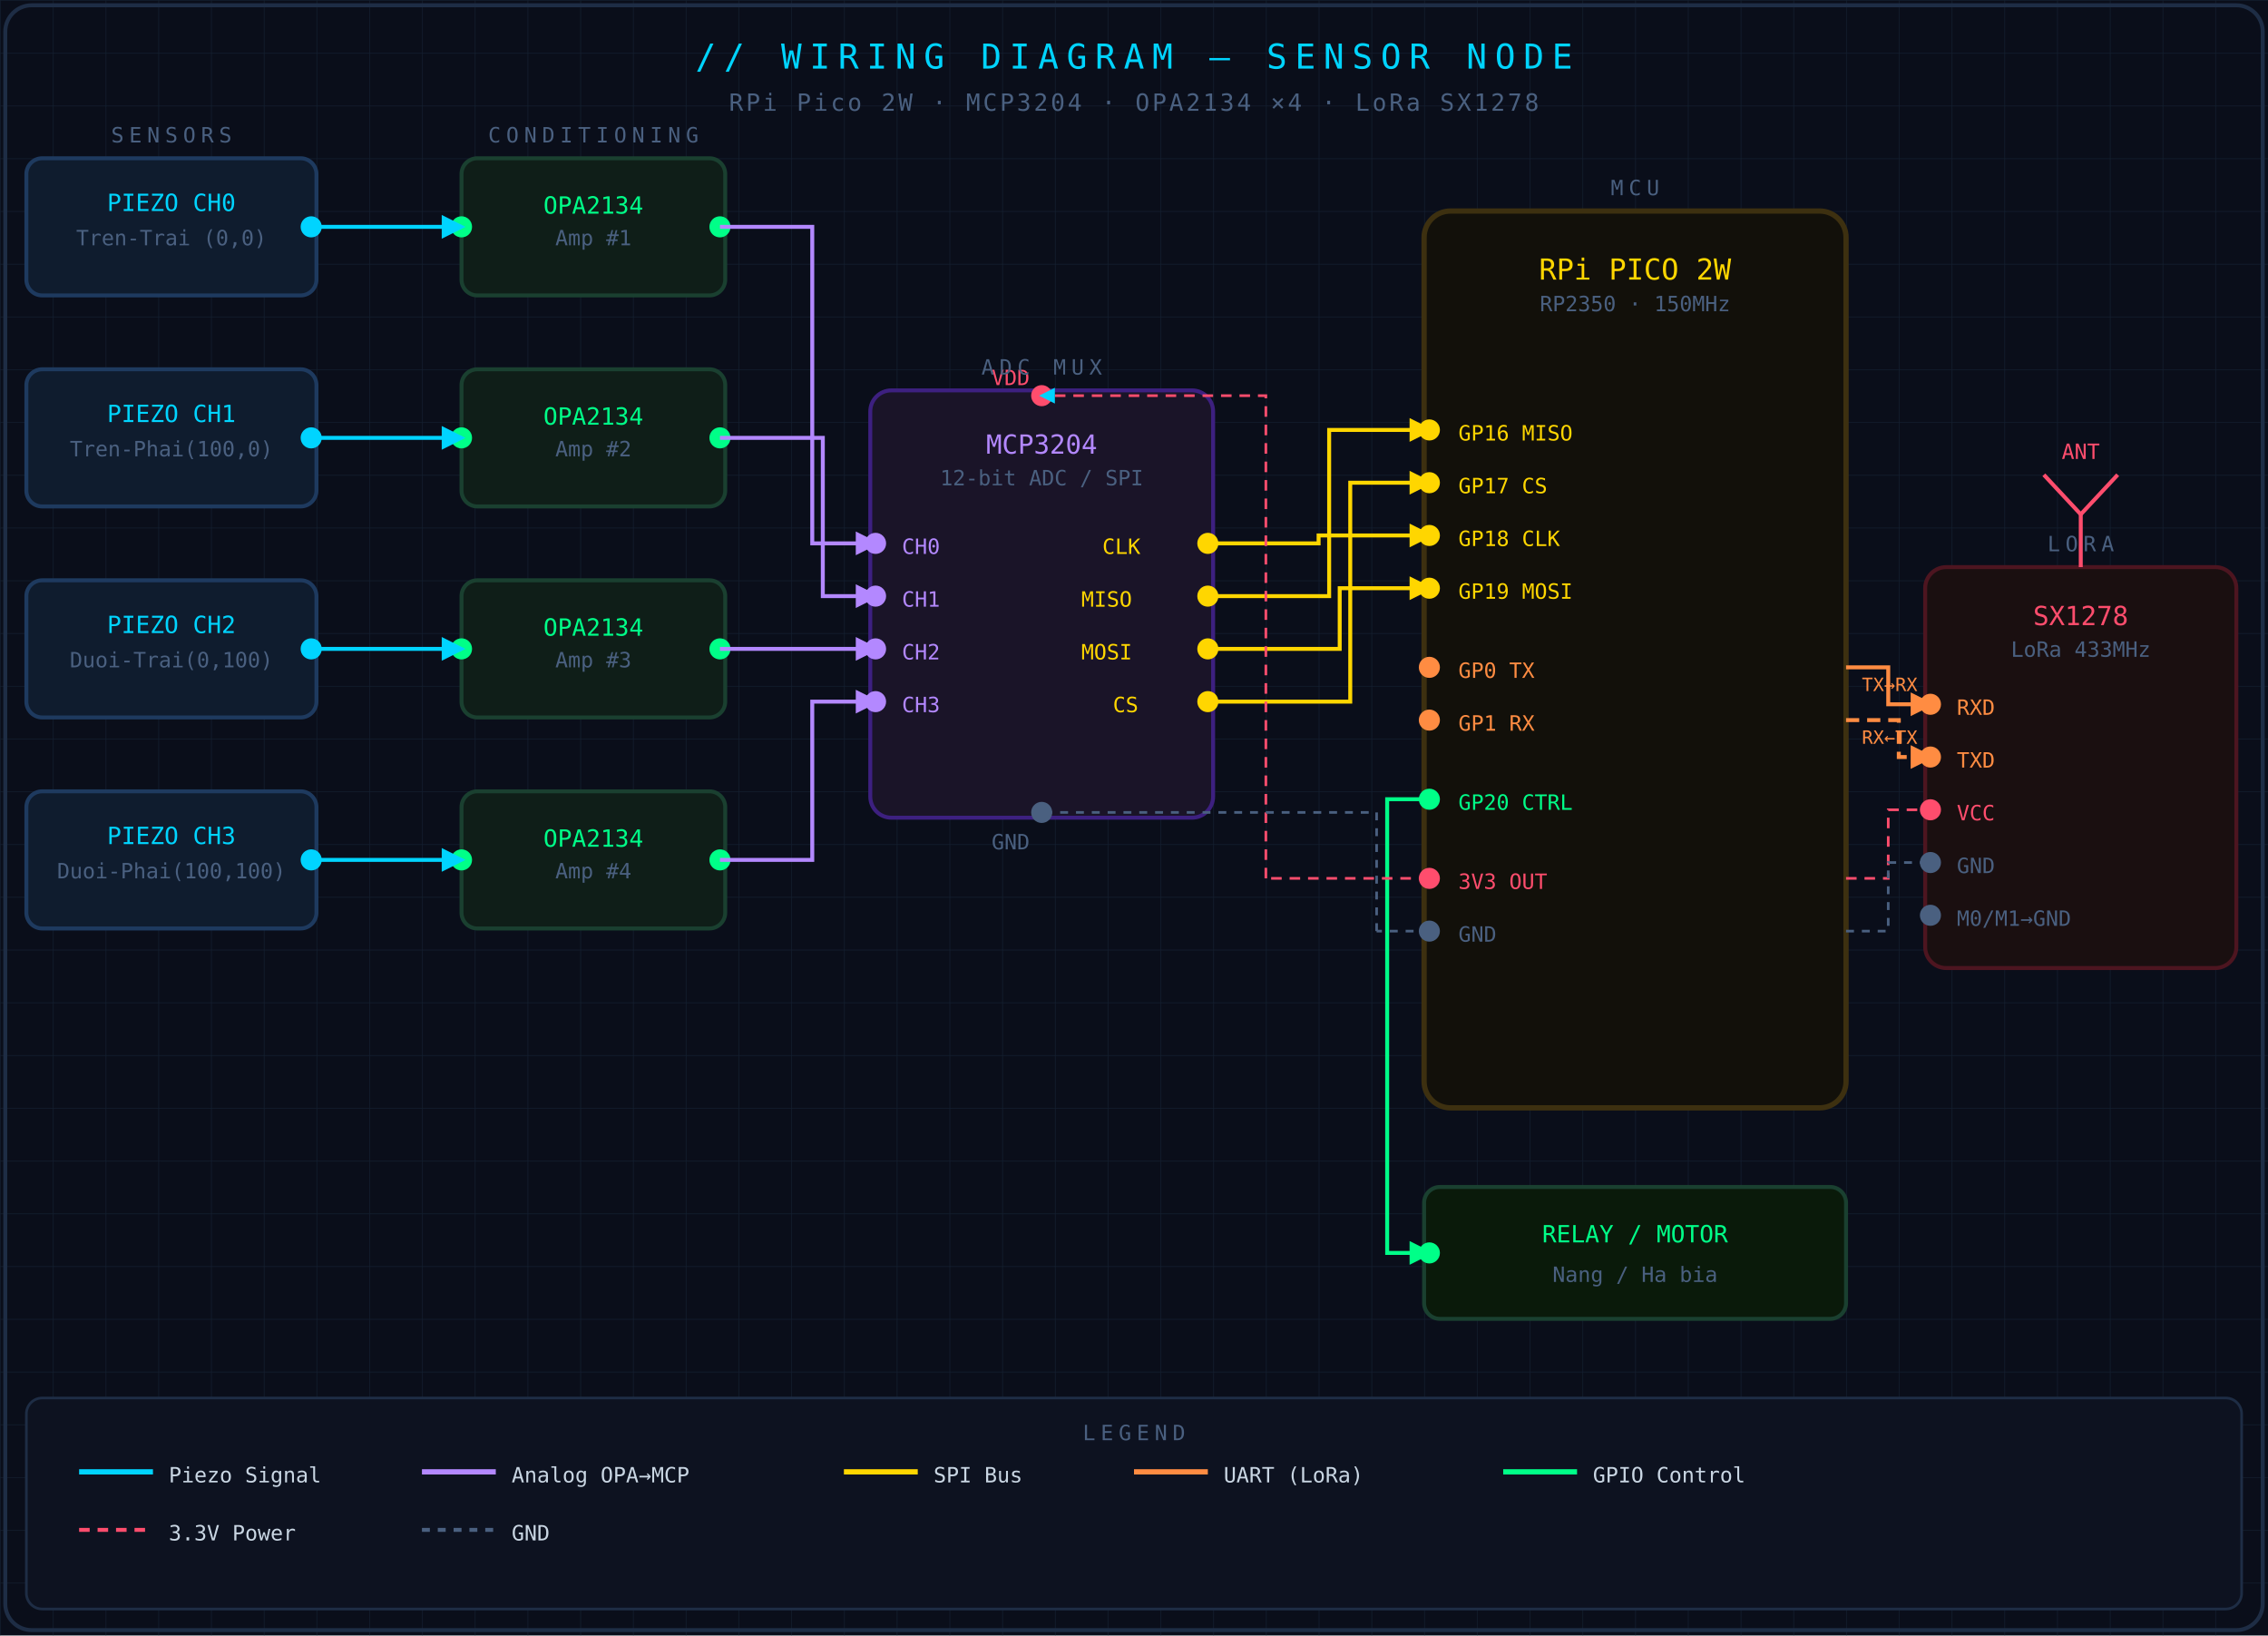
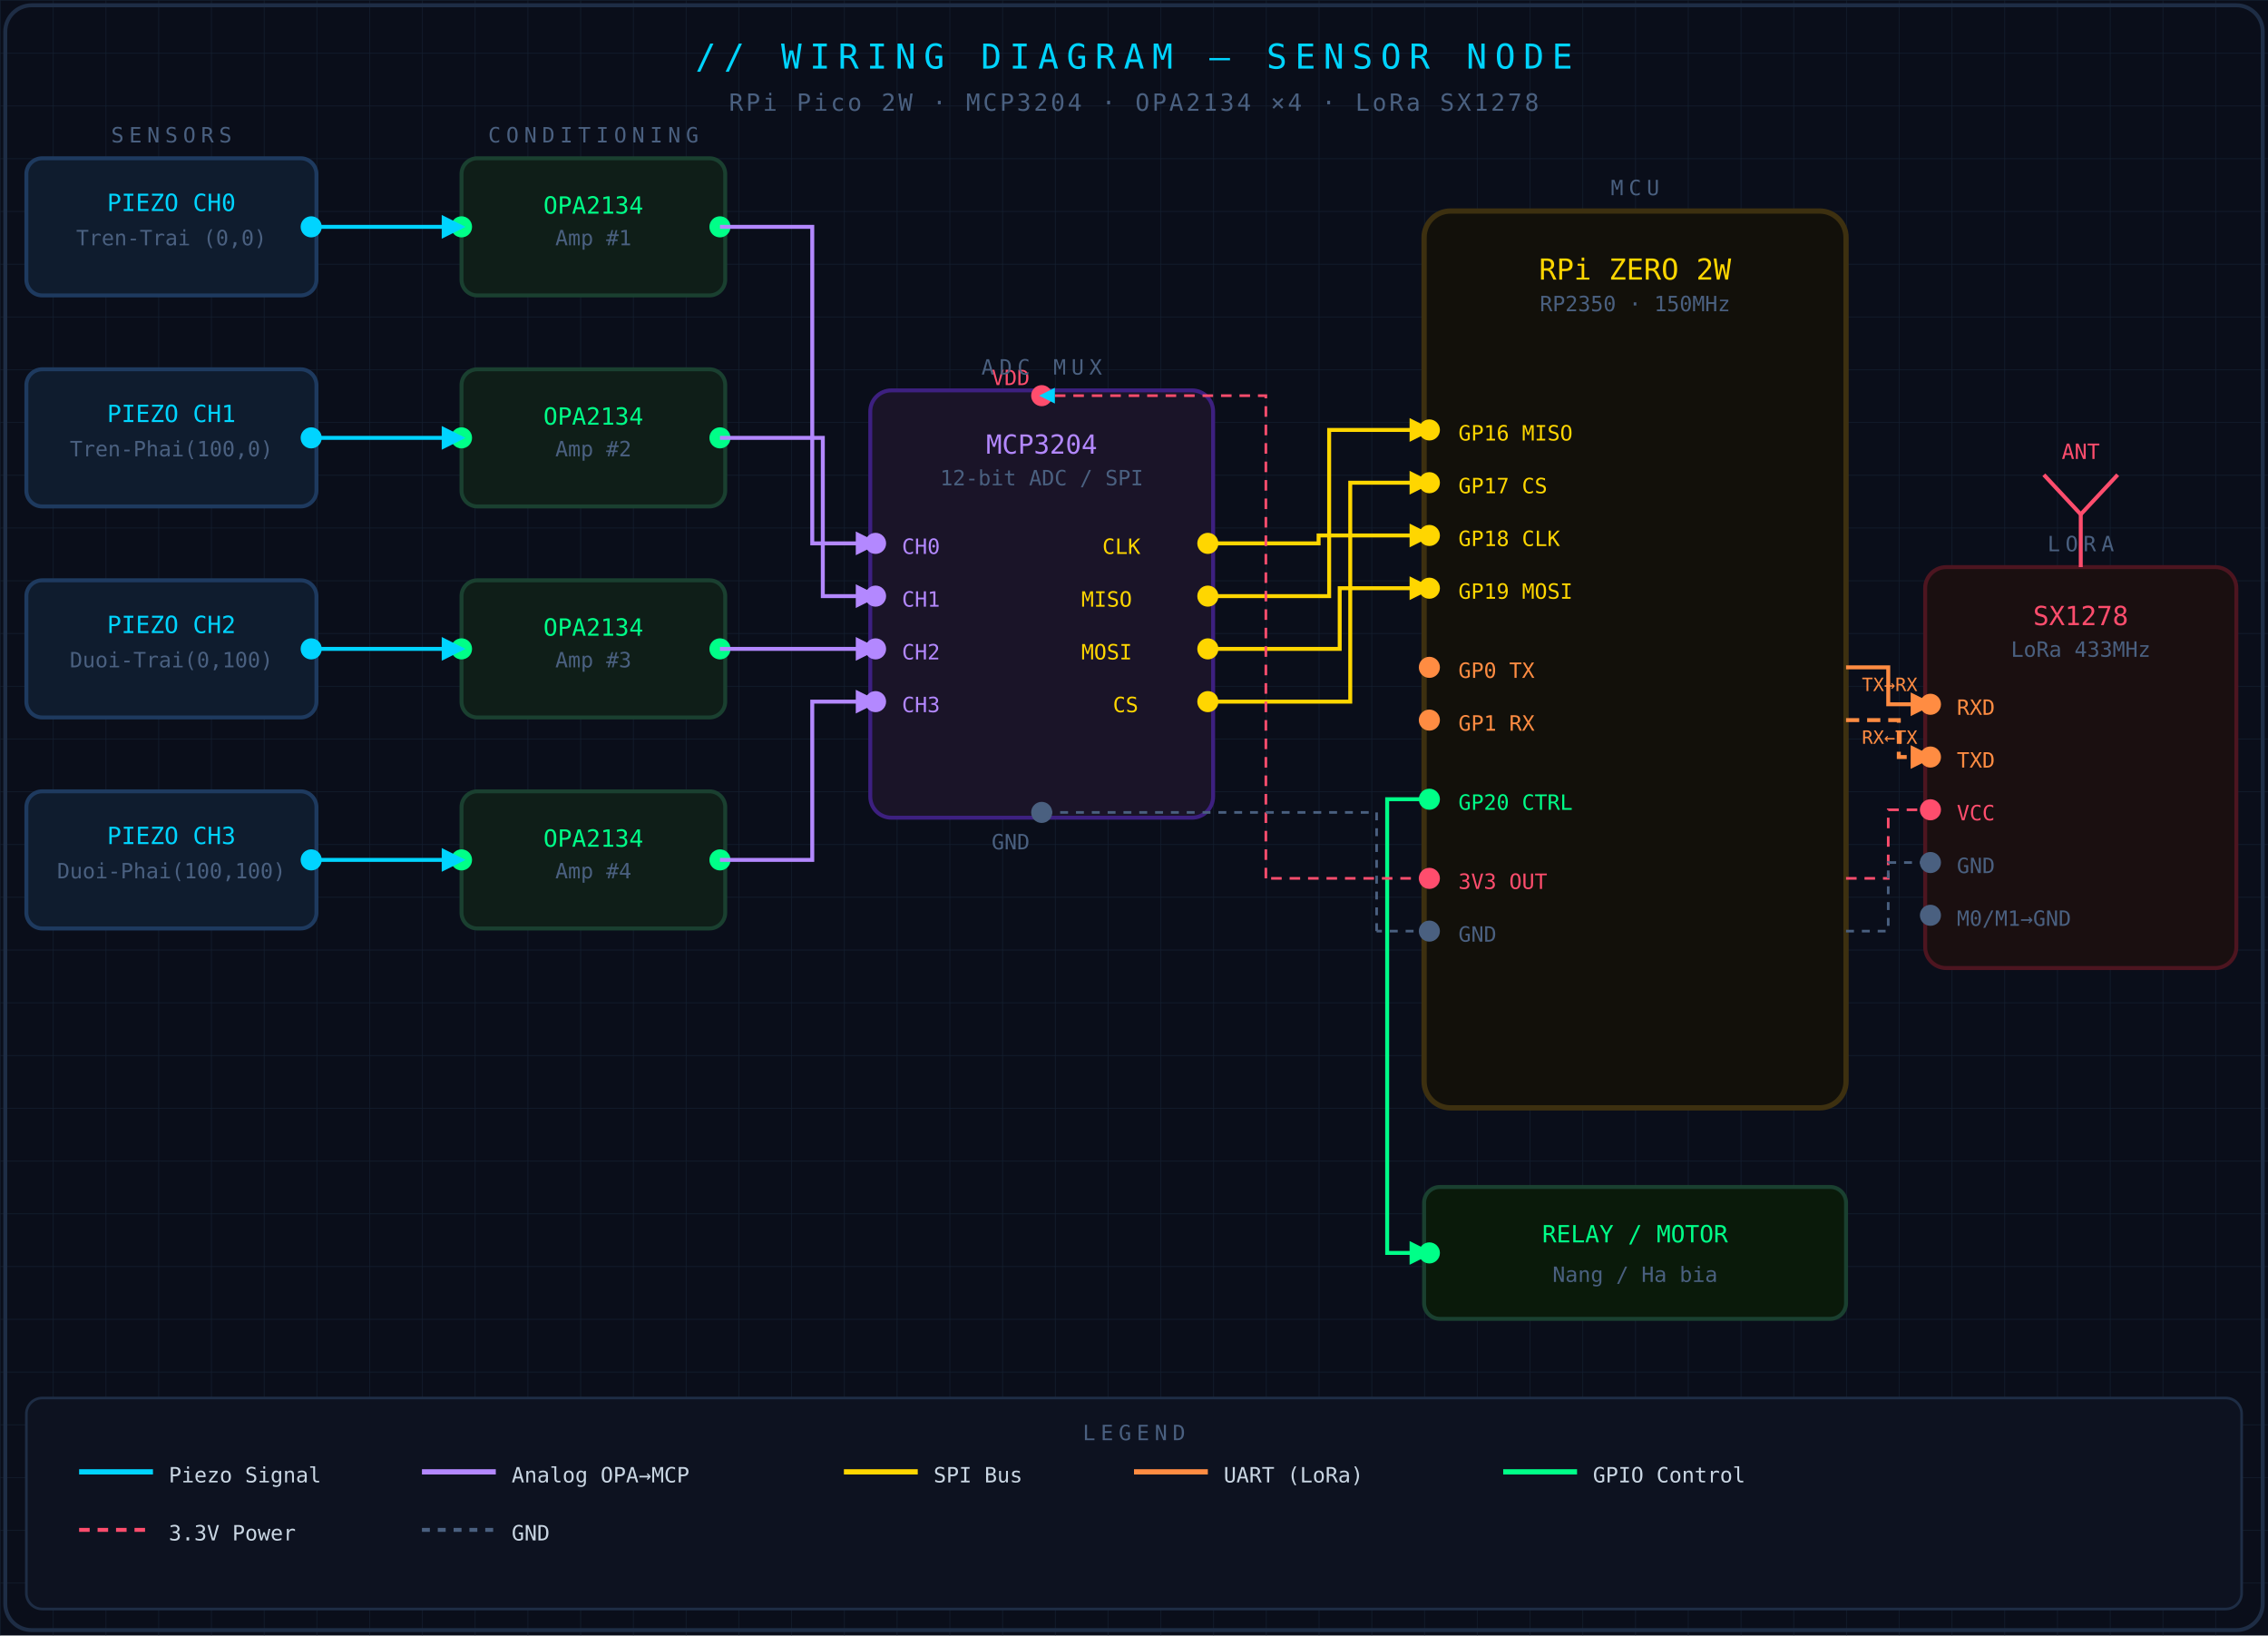
<svg xmlns="http://www.w3.org/2000/svg" viewBox="0 0 860 620" width="860" height="620">
  <defs>
    <filter id="glow-blue" x="-30%" y="-30%" width="160%" height="160%">
      <feGaussianBlur stdDeviation="3" result="blur" />
      <feMerge>
        <feMergeNode in="blur" />
        <feMergeNode in="SourceGraphic" />
      </feMerge>
    </filter>
    <marker id="arr-blue" markerWidth="6" markerHeight="6" refX="5" refY="3" orient="auto">
      <path d="M0,0 L6,3 L0,6 Z" fill="#00d4ff" />
    </marker>
    <marker id="arr-green" markerWidth="6" markerHeight="6" refX="5" refY="3" orient="auto">
      <path d="M0,0 L6,3 L0,6 Z" fill="#00ff88" />
    </marker>
    <marker id="arr-yellow" markerWidth="6" markerHeight="6" refX="5" refY="3" orient="auto">
      <path d="M0,0 L6,3 L0,6 Z" fill="#ffd600" />
    </marker>
    <marker id="arr-orange" markerWidth="6" markerHeight="6" refX="5" refY="3" orient="auto">
      <path d="M0,0 L6,3 L0,6 Z" fill="#ff8c42" />
    </marker>
    <marker id="arr-purple" markerWidth="6" markerHeight="6" refX="5" refY="3" orient="auto">
      <path d="M0,0 L6,3 L0,6 Z" fill="#b388ff" />
    </marker>
    <pattern id="grid" x="0" y="0" width="20" height="20" patternUnits="userSpaceOnUse">
      <path d="M20,0 L0,0 0,20" fill="none" stroke="#131e2e" stroke-width="0.5" />
    </pattern>
  </defs>
  <rect width="860" height="620" fill="#0a0e1a" />
  <rect width="860" height="620" fill="url(#grid)" />
  <text x="430" y="26" text-anchor="middle" font-family="monospace" font-size="13" fill="#00d4ff" letter-spacing="3">// WIRING DIAGRAM — SENSOR NODE</text>
  <text x="430" y="42" text-anchor="middle" font-family="monospace" font-size="9" fill="#4a6080" letter-spacing="1">RPi Pico 2W · MCP3204 · OPA2134 ×4 · LoRa SX1278</text>
  <rect x="10" y="60" width="110" height="52" rx="6" fill="#0f1c2e" stroke="#1e3a5f" stroke-width="1.5" />
  <text x="65" y="80" text-anchor="middle" font-family="monospace" font-size="9" fill="#00d4ff">PIEZO CH0</text>
  <text x="65" y="93" text-anchor="middle" font-family="monospace" font-size="8" fill="#4a6080">Tren-Trai (0,0)</text>
  <circle cx="118" cy="86" r="4" fill="#00d4ff" />
  <rect x="10" y="140" width="110" height="52" rx="6" fill="#0f1c2e" stroke="#1e3a5f" stroke-width="1.5" />
  <text x="65" y="160" text-anchor="middle" font-family="monospace" font-size="9" fill="#00d4ff">PIEZO CH1</text>
  <text x="65" y="173" text-anchor="middle" font-family="monospace" font-size="8" fill="#4a6080">Tren-Phai(100,0)</text>
  <circle cx="118" cy="166" r="4" fill="#00d4ff" />
  <rect x="10" y="220" width="110" height="52" rx="6" fill="#0f1c2e" stroke="#1e3a5f" stroke-width="1.5" />
  <text x="65" y="240" text-anchor="middle" font-family="monospace" font-size="9" fill="#00d4ff">PIEZO CH2</text>
  <text x="65" y="253" text-anchor="middle" font-family="monospace" font-size="8" fill="#4a6080">Duoi-Trai(0,100)</text>
  <circle cx="118" cy="246" r="4" fill="#00d4ff" />
  <rect x="10" y="300" width="110" height="52" rx="6" fill="#0f1c2e" stroke="#1e3a5f" stroke-width="1.5" />
  <text x="65" y="320" text-anchor="middle" font-family="monospace" font-size="9" fill="#00d4ff">PIEZO CH3</text>
  <text x="65" y="333" text-anchor="middle" font-family="monospace" font-size="8" fill="#4a6080">Duoi-Phai(100,100)</text>
  <circle cx="118" cy="326" r="4" fill="#00d4ff" />
  <text x="65" y="54" text-anchor="middle" font-family="monospace" font-size="8" fill="#4a6080" letter-spacing="2">SENSORS</text>
  <rect x="175" y="60" width="100" height="52" rx="6" fill="#0f1e18" stroke="#1a4030" stroke-width="1.5" />
  <text x="225" y="81" text-anchor="middle" font-family="monospace" font-size="9" fill="#00ff88">OPA2134</text>
  <text x="225" y="93" text-anchor="middle" font-family="monospace" font-size="8" fill="#4a6080">Amp #1</text>
  <circle cx="175" cy="86" r="4" fill="#00ff88" />
  <circle cx="273" cy="86" r="4" fill="#00ff88" />
  <rect x="175" y="140" width="100" height="52" rx="6" fill="#0f1e18" stroke="#1a4030" stroke-width="1.5" />
  <text x="225" y="161" text-anchor="middle" font-family="monospace" font-size="9" fill="#00ff88">OPA2134</text>
  <text x="225" y="173" text-anchor="middle" font-family="monospace" font-size="8" fill="#4a6080">Amp #2</text>
  <circle cx="175" cy="166" r="4" fill="#00ff88" />
  <circle cx="273" cy="166" r="4" fill="#00ff88" />
  <rect x="175" y="220" width="100" height="52" rx="6" fill="#0f1e18" stroke="#1a4030" stroke-width="1.5" />
  <text x="225" y="241" text-anchor="middle" font-family="monospace" font-size="9" fill="#00ff88">OPA2134</text>
  <text x="225" y="253" text-anchor="middle" font-family="monospace" font-size="8" fill="#4a6080">Amp #3</text>
  <circle cx="175" cy="246" r="4" fill="#00ff88" />
  <circle cx="273" cy="246" r="4" fill="#00ff88" />
  <rect x="175" y="300" width="100" height="52" rx="6" fill="#0f1e18" stroke="#1a4030" stroke-width="1.5" />
  <text x="225" y="321" text-anchor="middle" font-family="monospace" font-size="9" fill="#00ff88">OPA2134</text>
  <text x="225" y="333" text-anchor="middle" font-family="monospace" font-size="8" fill="#4a6080">Amp #4</text>
  <circle cx="175" cy="326" r="4" fill="#00ff88" />
  <circle cx="273" cy="326" r="4" fill="#00ff88" />
  <text x="225" y="54" text-anchor="middle" font-family="monospace" font-size="8" fill="#4a6080" letter-spacing="2">CONDITIONING</text>
  <rect x="330" y="148" width="130" height="162" rx="8" fill="#1a1428" stroke="#3d2080" stroke-width="1.5" />
  <text x="395" y="172" text-anchor="middle" font-family="monospace" font-size="10" fill="#b388ff">MCP3204</text>
  <text x="395" y="184" text-anchor="middle" font-family="monospace" font-size="8" fill="#4a6080">12-bit ADC / SPI</text>
  <circle cx="332" cy="206" r="4" fill="#b388ff" />
  <text x="342" y="210" font-family="monospace" font-size="8" fill="#b388ff">CH0</text>
  <circle cx="332" cy="226" r="4" fill="#b388ff" />
  <text x="342" y="230" font-family="monospace" font-size="8" fill="#b388ff">CH1</text>
  <circle cx="332" cy="246" r="4" fill="#b388ff" />
  <text x="342" y="250" font-family="monospace" font-size="8" fill="#b388ff">CH2</text>
  <circle cx="332" cy="266" r="4" fill="#b388ff" />
  <text x="342" y="270" font-family="monospace" font-size="8" fill="#b388ff">CH3</text>
  <circle cx="458" cy="206" r="4" fill="#ffd600" />
  <text x="418" y="210" font-family="monospace" font-size="8" fill="#ffd600">CLK </text>
  <circle cx="458" cy="226" r="4" fill="#ffd600" />
  <text x="410" y="230" font-family="monospace" font-size="8" fill="#ffd600">MISO </text>
  <circle cx="458" cy="246" r="4" fill="#ffd600" />
  <text x="410" y="250" font-family="monospace" font-size="8" fill="#ffd600">MOSI </text>
  <circle cx="458" cy="266" r="4" fill="#ffd600" />
  <text x="422" y="270" font-family="monospace" font-size="8" fill="#ffd600">CS   </text>
  <circle cx="395" cy="150" r="4" fill="#ff4d6d" />
  <text x="376" y="146" font-family="monospace" font-size="8" fill="#ff4d6d">VDD</text>
  <circle cx="395" cy="308" r="4" fill="#4a6080" />
  <text x="376" y="322" font-family="monospace" font-size="8" fill="#4a6080">GND</text>
  <text x="395" y="142" text-anchor="middle" font-family="monospace" font-size="8" fill="#4a6080" letter-spacing="2">ADC MUX</text>
  <rect x="540" y="80" width="160" height="340" rx="10" fill="#12100a" stroke="#3d3010" stroke-width="2" />
-   <text x="620" y="106" text-anchor="middle" font-family="monospace" font-size="11" fill="#ffd600">RPi PICO 2W</text>
+   <text x="620" y="106" text-anchor="middle" font-family="monospace" font-size="11" fill="#ffd600">RPi ZERO 2W</text>
  <text x="620" y="118" text-anchor="middle" font-family="monospace" font-size="8" fill="#4a6080">RP2350 · 150MHz</text>
  <circle cx="542" cy="163" r="4" fill="#ffd600" />
  <text x="553" y="167" font-family="monospace" font-size="8" fill="#ffd600">GP16 MISO</text>
  <circle cx="542" cy="183" r="4" fill="#ffd600" />
  <text x="553" y="187" font-family="monospace" font-size="8" fill="#ffd600">GP17 CS  </text>
  <circle cx="542" cy="203" r="4" fill="#ffd600" />
  <text x="553" y="207" font-family="monospace" font-size="8" fill="#ffd600">GP18 CLK </text>
  <circle cx="542" cy="223" r="4" fill="#ffd600" />
  <text x="553" y="227" font-family="monospace" font-size="8" fill="#ffd600">GP19 MOSI</text>
  <circle cx="542" cy="253" r="4" fill="#ff8c42" />
  <text x="553" y="257" font-family="monospace" font-size="8" fill="#ff8c42">GP0  TX  </text>
  <circle cx="542" cy="273" r="4" fill="#ff8c42" />
  <text x="553" y="277" font-family="monospace" font-size="8" fill="#ff8c42">GP1  RX  </text>
  <circle cx="542" cy="303" r="4" fill="#00ff88" />
  <text x="553" y="307" font-family="monospace" font-size="8" fill="#00ff88">GP20 CTRL</text>
  <circle cx="542" cy="333" r="4" fill="#ff4d6d" />
  <text x="553" y="337" font-family="monospace" font-size="8" fill="#ff4d6d">3V3 OUT </text>
  <circle cx="542" cy="353" r="4" fill="#4a6080" />
  <text x="553" y="357" font-family="monospace" font-size="8" fill="#4a6080">GND     </text>
  <text x="620" y="74" text-anchor="middle" font-family="monospace" font-size="8" fill="#4a6080" letter-spacing="2">MCU</text>
  <rect x="730" y="215" width="118" height="152" rx="8" fill="#1a0f10" stroke="#4d1520" stroke-width="1.5" />
  <text x="789" y="237" text-anchor="middle" font-family="monospace" font-size="10" fill="#ff4d6d">SX1278</text>
  <text x="789" y="249" text-anchor="middle" font-family="monospace" font-size="8" fill="#4a6080">LoRa 433MHz</text>
  <circle cx="732" cy="267" r="4" fill="#ff8c42" />
  <text x="742" y="271" font-family="monospace" font-size="8" fill="#ff8c42">RXD</text>
  <circle cx="732" cy="287" r="4" fill="#ff8c42" />
  <text x="742" y="291" font-family="monospace" font-size="8" fill="#ff8c42">TXD</text>
  <circle cx="732" cy="307" r="4" fill="#ff4d6d" />
  <text x="742" y="311" font-family="monospace" font-size="8" fill="#ff4d6d">VCC</text>
  <circle cx="732" cy="327" r="4" fill="#4a6080" />
  <text x="742" y="331" font-family="monospace" font-size="8" fill="#4a6080">GND</text>
  <circle cx="732" cy="347" r="4" fill="#4a6080" />
  <text x="742" y="351" font-family="monospace" font-size="8" fill="#4a6080">M0/M1→GND</text>
  <line x1="789" y1="215" x2="789" y2="195" stroke="#ff4d6d" stroke-width="1.5" />
  <line x1="789" y1="195" x2="775" y2="180" stroke="#ff4d6d" stroke-width="1.5" />
  <line x1="789" y1="195" x2="803" y2="180" stroke="#ff4d6d" stroke-width="1.5" />
  <text x="789" y="174" text-anchor="middle" font-family="monospace" font-size="8" fill="#ff4d6d">ANT</text>
  <text x="789" y="209" text-anchor="middle" font-family="monospace" font-size="8" fill="#4a6080" letter-spacing="2">LORA</text>
  <rect x="540" y="450" width="160" height="50" rx="6" fill="#0a1a0a" stroke="#1a4030" stroke-width="1.5" />
  <text x="620" y="471" text-anchor="middle" font-family="monospace" font-size="9" fill="#00ff88">RELAY / MOTOR</text>
  <text x="620" y="486" text-anchor="middle" font-family="monospace" font-size="8" fill="#4a6080">Nang / Ha bia</text>
  <circle cx="542" cy="475" r="4" fill="#00ff88" />
  <line x1="118" y1="86" x2="175" y2="86" stroke="#00d4ff" stroke-width="1.5" marker-end="url(#arr-blue)" />
  <line x1="118" y1="166" x2="175" y2="166" stroke="#00d4ff" stroke-width="1.5" marker-end="url(#arr-blue)" />
  <line x1="118" y1="246" x2="175" y2="246" stroke="#00d4ff" stroke-width="1.5" marker-end="url(#arr-blue)" />
  <line x1="118" y1="326" x2="175" y2="326" stroke="#00d4ff" stroke-width="1.5" marker-end="url(#arr-blue)" />
  <path d="M273,86  L308,86  L308,206 L332,206" stroke="#b388ff" stroke-width="1.5" fill="none" marker-end="url(#arr-purple)" />
  <path d="M273,166 L312,166 L312,226 L332,226" stroke="#b388ff" stroke-width="1.5" fill="none" marker-end="url(#arr-purple)" />
  <path d="M273,246 L312,246 L312,246 L332,246" stroke="#b388ff" stroke-width="1.5" fill="none" marker-end="url(#arr-purple)" />
  <path d="M273,326 L308,326 L308,266 L332,266" stroke="#b388ff" stroke-width="1.5" fill="none" marker-end="url(#arr-purple)" />
  <path d="M458,206 L500,206 L500,203 L542,203" stroke="#ffd600" stroke-width="1.5" fill="none" marker-end="url(#arr-yellow)" />
  <path d="M458,226 L504,226 L504,163 L542,163" stroke="#ffd600" stroke-width="1.5" fill="none" marker-end="url(#arr-yellow)" />
  <path d="M458,246 L508,246 L508,223 L542,223" stroke="#ffd600" stroke-width="1.5" fill="none" marker-end="url(#arr-yellow)" />
  <path d="M458,266 L512,266 L512,183 L542,183" stroke="#ffd600" stroke-width="1.5" fill="none" marker-end="url(#arr-yellow)" />
  <path d="M700,253 L716,253 L716,267 L732,267" stroke="#ff8c42" stroke-width="1.5" fill="none" marker-end="url(#arr-orange)" />
  <path d="M700,273 L720,273 L720,287 L732,287" stroke="#ff8c42" stroke-width="1.5" fill="none" stroke-dasharray="5,3" marker-end="url(#arr-orange)" />
  <text x="706" y="262" font-family="monospace" font-size="7" fill="#ff8c42">TX→RX</text>
  <text x="706" y="282" font-family="monospace" font-size="7" fill="#ff8c42">RX←TX</text>
  <path d="M542,303 L526,303 L526,475 L542,475" stroke="#00ff88" stroke-width="1.5" fill="none" marker-end="url(#arr-green)" />
  <line x1="542" y1="333" x2="480" y2="333" stroke="#ff4d6d" stroke-width="1" stroke-dasharray="4,3" />
  <path d="M480,333 L480,150 L395,150" stroke="#ff4d6d" stroke-width="1" fill="none" stroke-dasharray="4,3" marker-end="url(#arr-blue)" />
  <path d="M700,333 L716,333 L716,307 L732,307" stroke="#ff4d6d" stroke-width="1" fill="none" stroke-dasharray="4,3" />
  <line x1="542" y1="353" x2="522" y2="353" stroke="#4a6080" stroke-width="1" stroke-dasharray="3,3" />
  <path d="M522,353 L522,308 L395,308" stroke="#4a6080" stroke-width="1" fill="none" stroke-dasharray="3,3" />
  <path d="M700,353 L716,353 L716,327 L732,327" stroke="#4a6080" stroke-width="1" fill="none" stroke-dasharray="3,3" />
  <rect x="10" y="530" width="840" height="80" rx="6" fill="#0d1220" stroke="#1e2d45" stroke-width="1" />
  <text x="430" y="546" text-anchor="middle" font-family="monospace" font-size="8" fill="#4a6080" letter-spacing="2">LEGEND</text>
  <line x1="30" y1="558" x2="58" y2="558" stroke="#00d4ff" stroke-width="2" />
  <text x="64" y="562" font-family="monospace" font-size="8" fill="#c9d6e3">Piezo Signal</text>
  <line x1="160" y1="558" x2="188" y2="558" stroke="#b388ff" stroke-width="2" />
  <text x="194" y="562" font-family="monospace" font-size="8" fill="#c9d6e3">Analog OPA→MCP</text>
  <line x1="320" y1="558" x2="348" y2="558" stroke="#ffd600" stroke-width="2" />
  <text x="354" y="562" font-family="monospace" font-size="8" fill="#c9d6e3">SPI Bus</text>
  <line x1="430" y1="558" x2="458" y2="558" stroke="#ff8c42" stroke-width="2" />
  <text x="464" y="562" font-family="monospace" font-size="8" fill="#c9d6e3">UART (LoRa)</text>
  <line x1="570" y1="558" x2="598" y2="558" stroke="#00ff88" stroke-width="2" />
  <text x="604" y="562" font-family="monospace" font-size="8" fill="#c9d6e3">GPIO Control</text>
  <line x1="30" y1="580" x2="58" y2="580" stroke="#ff4d6d" stroke-width="1.5" stroke-dasharray="4,3" />
  <text x="64" y="584" font-family="monospace" font-size="8" fill="#c9d6e3">3.3V Power</text>
  <line x1="160" y1="580" x2="188" y2="580" stroke="#4a6080" stroke-width="1.5" stroke-dasharray="3,3" />
  <text x="194" y="584" font-family="monospace" font-size="8" fill="#c9d6e3">GND</text>
  <rect x="2" y="2" width="856" height="616" rx="10" fill="none" stroke="#1e2d45" stroke-width="1.5" />
</svg>
